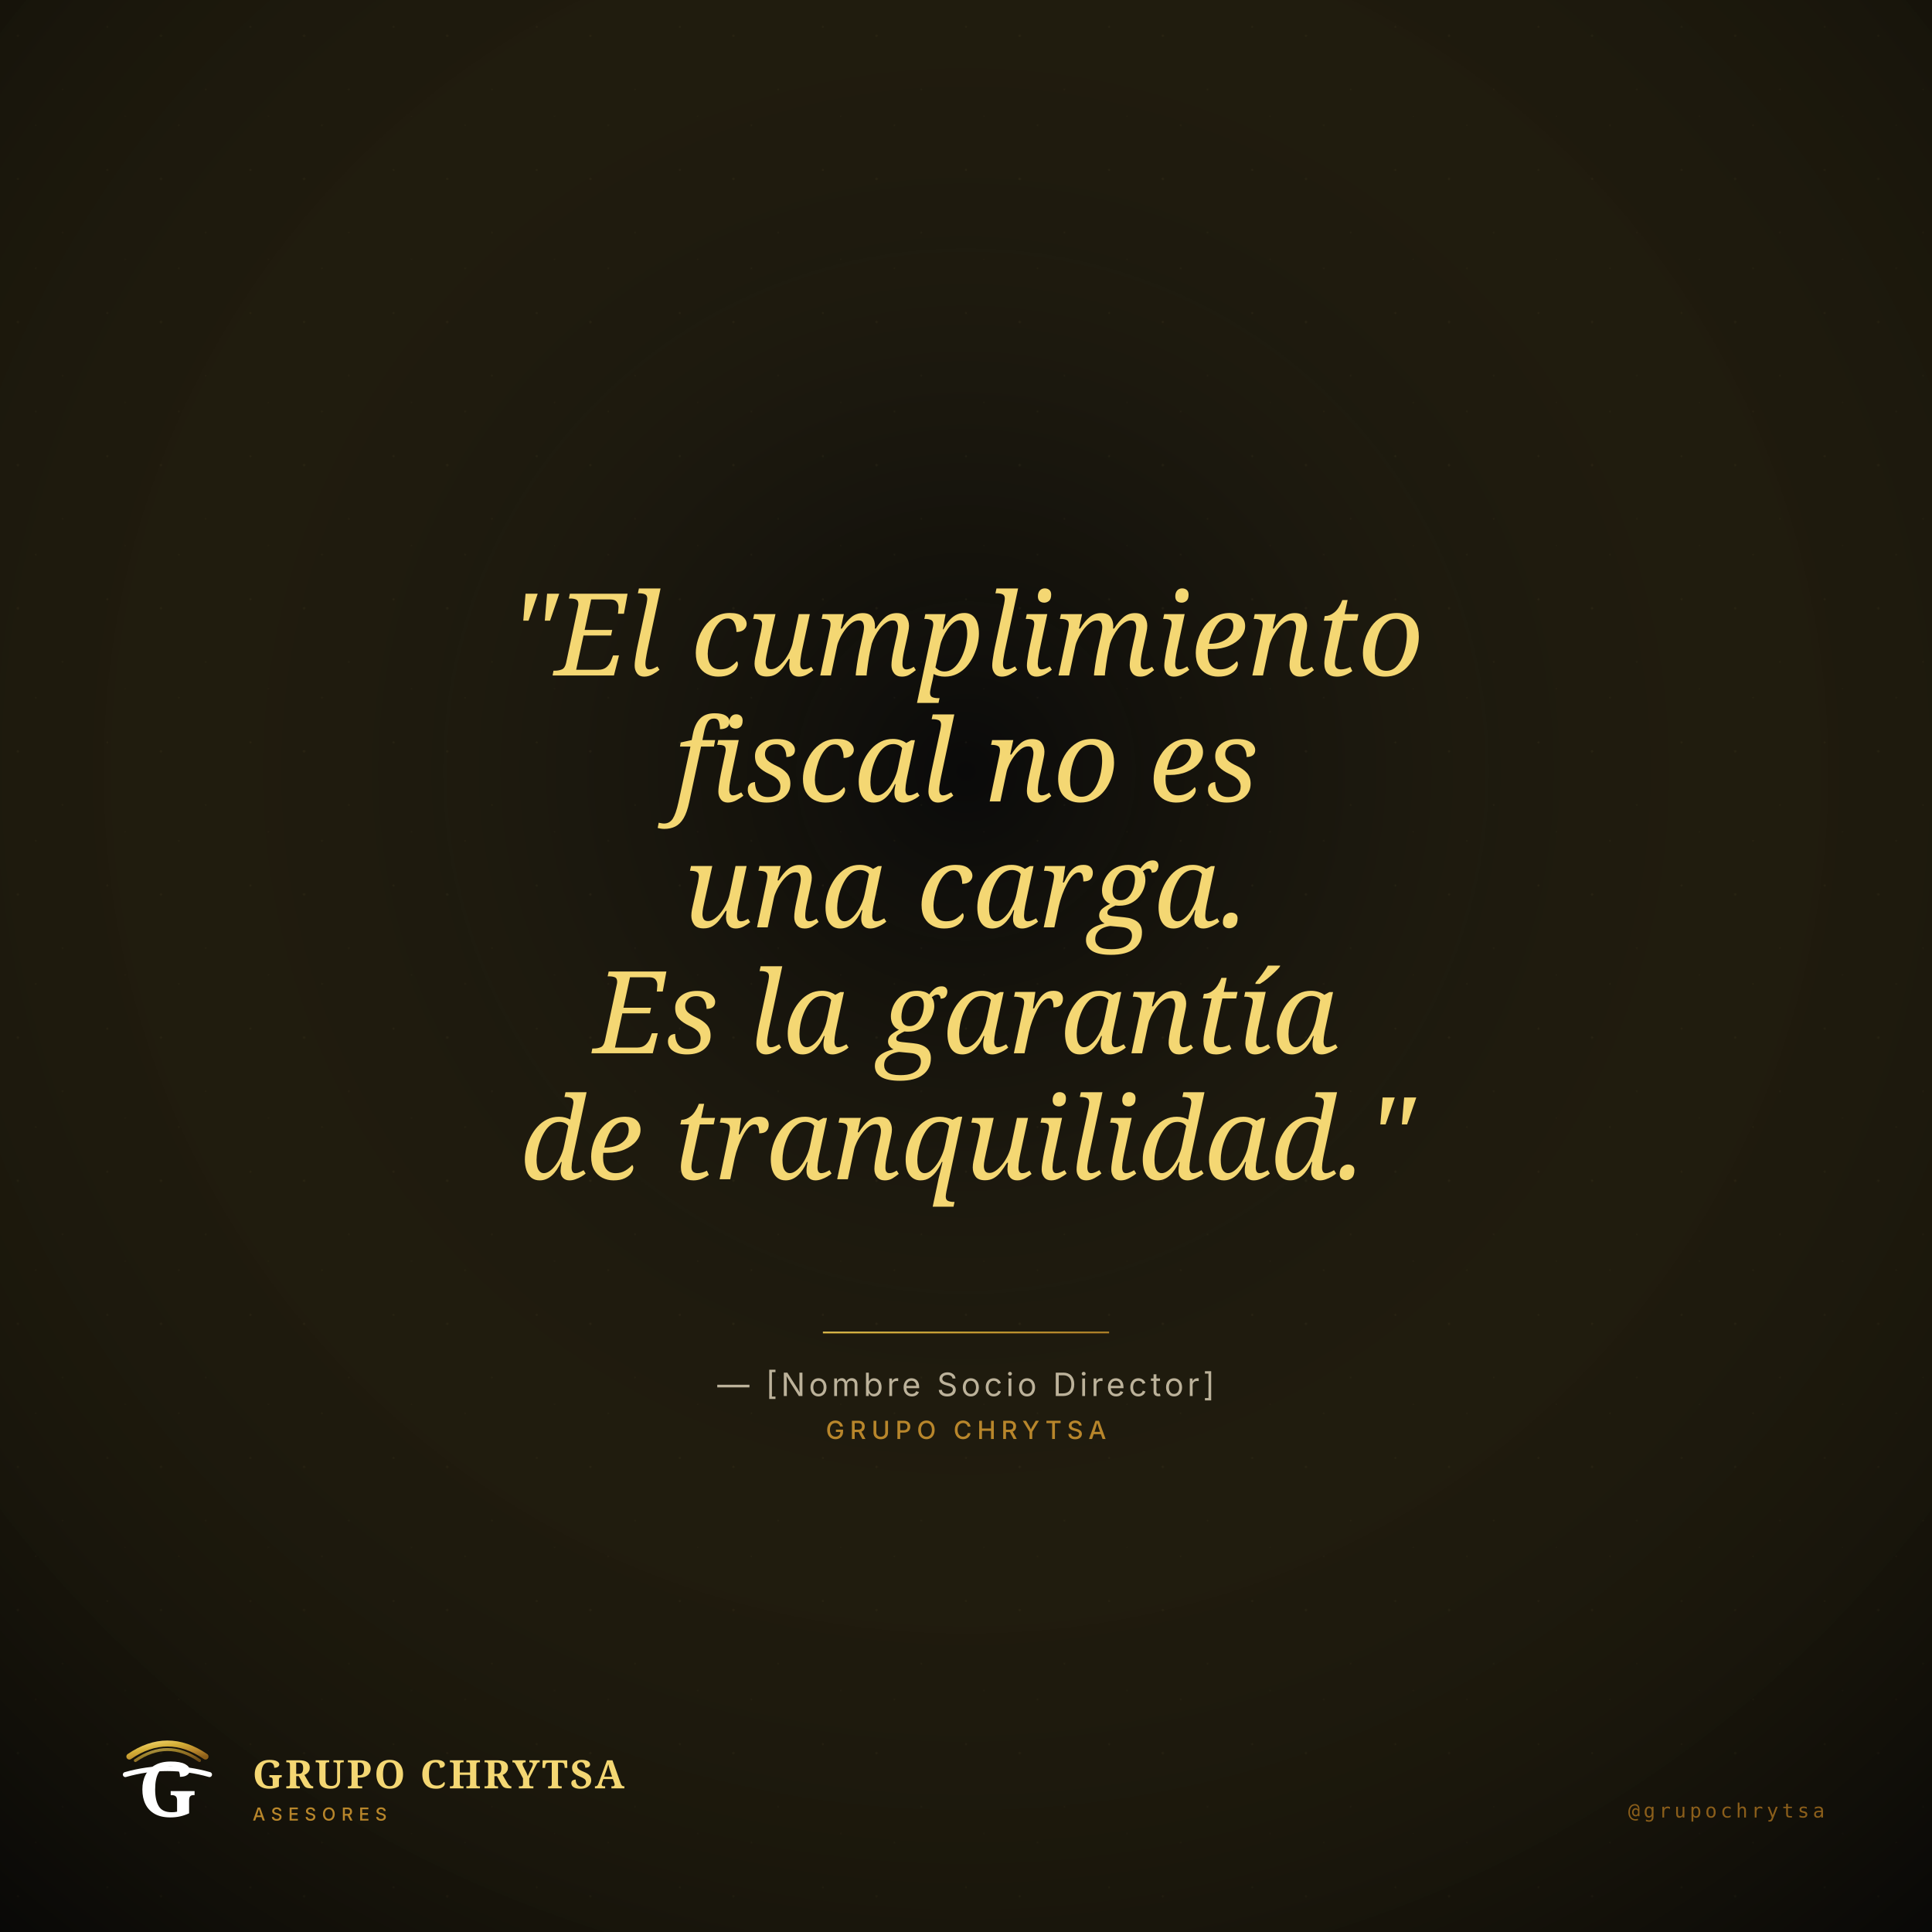
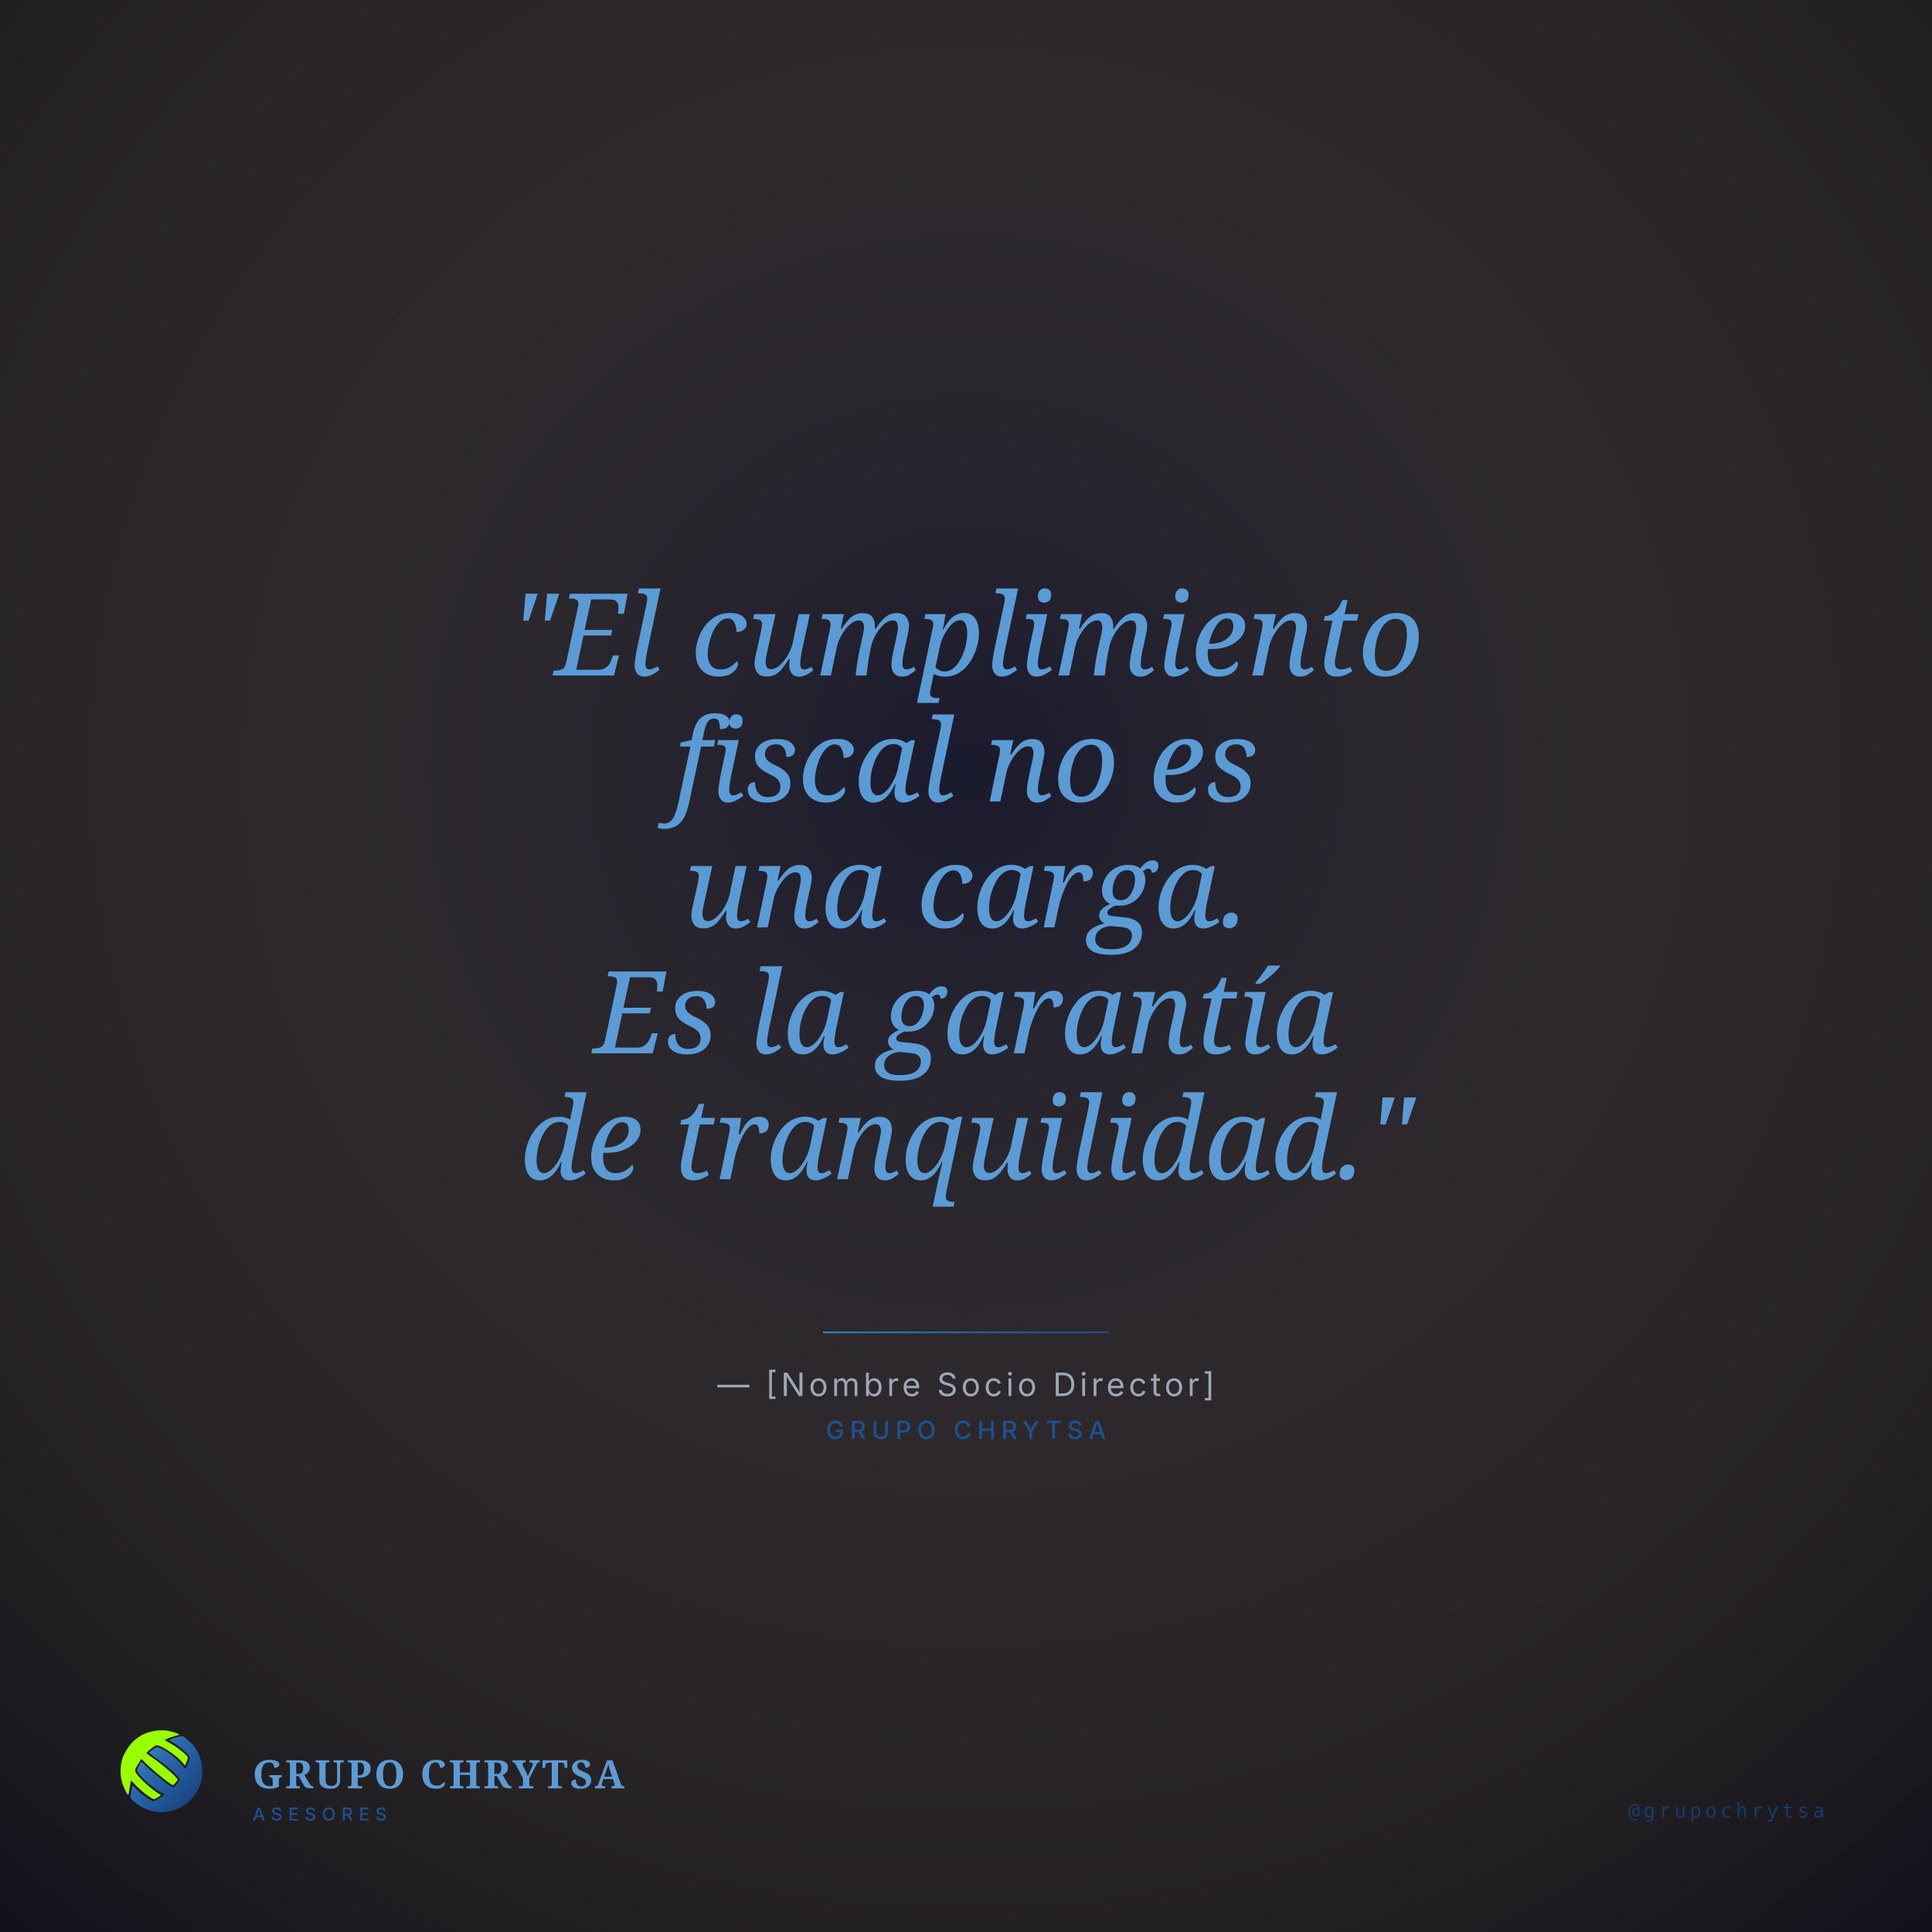
<svg xmlns="http://www.w3.org/2000/svg" viewBox="0 0 1080 1080" width="1080" height="1080" preserveAspectRatio="xMidYMid meet">
  <defs>
    <linearGradient id="g" x1="0" y1="0" x2="1" y2="1">
-       <stop offset="0" stop-color="#F4D773" />
-       <stop offset=".35" stop-color="#D4AF37" />
-       <stop offset=".7" stop-color="#B8862B" />
-       <stop offset="1" stop-color="#8B5E1A" />
+       <stop offset="0" stop-color="#5B9BD5" />
+       <stop offset=".35" stop-color="#2B6CB0" />
+       <stop offset=".7" stop-color="#1E5090" />
+       <stop offset="1" stop-color="#163B6B" />
    </linearGradient>
    <linearGradient id="g2" x1="0" y1="0" x2="0" y2="1">
      <stop offset="0" stop-color="rgba(212,175,55,.18)" />
      <stop offset="1" stop-color="rgba(212,175,55,0)" />
    </linearGradient>
    <radialGradient id="vignette" cx="0.5" cy="0.4" r="0.8">
      <stop offset="0" stop-color="rgba(212,175,55,0)" />
      <stop offset="1" stop-color="rgba(0,0,0,.45)" />
    </radialGradient>
    <pattern id="grain" x="0" y="0" width="80" height="80" patternUnits="userSpaceOnUse">
-       <circle cx="10" cy="20" r=".7" fill="#F4D773" opacity=".06" />
-       <circle cx="35" cy="50" r=".5" fill="#F4D773" opacity=".05" />
-       <circle cx="60" cy="15" r=".6" fill="#F4D773" opacity=".06" />
-       <circle cx="70" cy="65" r=".4" fill="#F4D773" opacity=".04" />
-       <circle cx="20" cy="70" r=".5" fill="#F4D773" opacity=".05" />
+       <circle cx="10" cy="20" r=".7" fill="#5B9BD5" opacity=".06" />
+       <circle cx="35" cy="50" r=".5" fill="#5B9BD5" opacity=".05" />
+       <circle cx="60" cy="15" r=".6" fill="#5B9BD5" opacity=".06" />
+       <circle cx="70" cy="65" r=".4" fill="#5B9BD5" opacity=".04" />
+       <circle cx="20" cy="70" r=".5" fill="#5B9BD5" opacity=".05" />
    </pattern>
+     <clipPath id="crownClip">
+       <circle cx="60" cy="50" r="36" />
+     </clipPath>
    <clipPath id="sphereClip">
-       <circle cx="50" cy="50" r="42" />
+       <circle cx="50" cy="49" r="38" />
    </clipPath>
    <symbol id="sphere" viewBox="0 0 100 100">
-       <circle cx="50" cy="50" r="42" fill="#0A0A0A" />
-       <g clip-path="url(#sphereClip)">
-         <path d="M50 8A42 42 0 0 0 8 50 42 42 0 0 0 50 92Q30 70 30 50Q30 30 50 8Z" fill="url(#g)" />
-         <g transform="skewY(-7)">
-           <rect x="8" y="28" width="84" height="6" fill="url(#g)" />
-           <rect x="8" y="44" width="84" height="6" fill="url(#g)" />
-           <rect x="8" y="60" width="84" height="6" fill="url(#g)" />
-         </g>
+       <g transform="translate(-51.675 4.276) scale(0.4851)">
+         <path d="M251.345 50.640 C253.822 53.458 255.769 56.325 255.673 58.179 C255.453 62.410 249.136 76.693 247.008 79.442 C246.148 79.575 245.165 79.037 244.059 77.820 C241.517 75.279 237.597 69.750 230.472 62.838 C221.170 53.814 204.110 40.495 191.200 36.283 C187.896 35.204 187.478 35.115 184.892 36.834 C181.568 39.044 173.416 45.078 171.540 47.576 L205.705 73.017 C211.892 78.204 232.880 95.329 235.051 103.399 C233.395 106.441 224.599 116.746 222.268 118.671 C213.944 117.692 180.143 87.258 171.311 80.142 C168.649 77.997 165.812 75.046 163.528 72.702 C162.012 71.148 157.916 66.462 155.452 65.792 C147.227 82.271 144.833 81.277 149.304 88.165 C156.833 99.764 172.085 112.243 183.093 120.388 C186.325 122.780 189.862 125.251 193.039 126.948 C195.108 128.054 196.031 128.843 198.236 130.018 C200.172 131.050 201.848 131.741 203.200 133.214 C201.710 135.827 188.789 143.109 186.083 144.596 C181.214 147.272 181.794 148.348 176.395 145.472 C165.723 139.785 152.808 129.681 144.774 121.273 C141.965 118.334 140.502 115.871 137.900 113.974 L134.232 130.500 C133.500 134.733 133.073 138.721 134.093 140.832 C135.250 143.228 145.444 151.732 148.396 153.825 C158.763 161.180 172.261 167.279 187.965 168.846 C222.931 172.337 248.100 156.454 263.865 136.746 C282.999 112.828 286.099 79.914 274.694 52.270 C267.560 34.977 257.387 24.998 243.958 15.098 C239.806 12.036 238.274 12.801 232.690 14.226 C227.686 15.504 215.829 18.821 212.423 20.933 C213.314 21.896 228.857 30.521 237.310 37.373 C241.291 40.598 248.216 47.081 251.345 50.640" fill="url(#g)" />
+         <path d="M134.727 104.159 C135.478 104.595 140.356 110.028 141.472 111.255 C149.894 120.515 167.974 136.296 178.853 141.792 C182.826 143.798 184.690 141.991 188.291 139.856 C190.694 138.431 194.506 136.723 196.025 133.848 L192.819 132.091 C183.785 127.506 163.458 109.601 156.894 102.798 C154.187 99.991 151.006 96.540 148.452 93.462 C138.203 81.114 144.690 80.287 155.617 60.260 C157.598 60.980 158.287 62.130 159.774 63.768 C168.926 73.852 214.420 113.490 221.635 113.948 C223.963 111.812 229.753 105.476 230.677 102.765 C227.398 95.448 206.525 78.781 199.850 73.186 C194.554 68.748 189.064 64.908 183.698 60.770 C180.683 58.445 167.682 50.049 166.321 48.210 C167.976 44.622 181.039 34.708 185.039 32.480 C192.643 28.245 223.149 51.107 228.662 55.805 C233.870 60.245 237.309 63.600 241.612 68.833 C245.038 72.998 244.604 72.615 246.050 73.256 C247.440 69.256 249.378 65.758 250.836 60.898 C251.844 57.539 251.337 56.029 250.239 54.693 C243.468 46.453 234.910 40.927 226.416 34.491 C215.552 27.513 214.921 27.453 204.151 21.567 C205.465 17.913 231.031 11.264 233.945 10.448 C231.373 6.165 213.209 2.457 207.740 1.716 C196.301 0.168 186.004 1.259 176.140 3.755 C148.825 10.667 131.518 27.636 119.889 51.735 C111.770 68.560 111.178 94.019 117.106 110.846 C119.173 116.712 125.110 131.777 129.018 133.970 C129.499 133.181 130.232 129.482 130.506 128.367 C130.897 126.103 131.307 123.775 131.594 121.703 C132.463 115.416 133.548 110.244 134.727 104.159" fill="#99FF00" />
      </g>
    </symbol>
    <symbol id="crown" viewBox="0 0 120 100">
-       <path d="M 22 32 Q 60 6 98 32" fill="none" stroke="url(#g)" stroke-width="6" stroke-linecap="round" />
-       <path d="M 28 36 Q 60 14 92 36" fill="none" stroke="url(#g)" stroke-width="3" stroke-linecap="round" opacity=".7" />
-       <path d="M 18 50 Q 60 38 102 50" fill="none" stroke="#FFFFFF" stroke-width="5" stroke-linecap="round" />
-       <text x="60" y="92" text-anchor="middle" font-family="Cinzel,Georgia,serif" font-weight="700" font-size="76" fill="#FFFFFF">G</text>
+       <g transform="translate(-41.675 5.276) scale(0.4851)">
+         <path d="M251.345 50.640 C253.822 53.458 255.769 56.325 255.673 58.179 C255.453 62.410 249.136 76.693 247.008 79.442 C246.148 79.575 245.165 79.037 244.059 77.820 C241.517 75.279 237.597 69.750 230.472 62.838 C221.170 53.814 204.110 40.495 191.200 36.283 C187.896 35.204 187.478 35.115 184.892 36.834 C181.568 39.044 173.416 45.078 171.540 47.576 L205.705 73.017 C211.892 78.204 232.880 95.329 235.051 103.399 C233.395 106.441 224.599 116.746 222.268 118.671 C213.944 117.692 180.143 87.258 171.311 80.142 C168.649 77.997 165.812 75.046 163.528 72.702 C162.012 71.148 157.916 66.462 155.452 65.792 C147.227 82.271 144.833 81.277 149.304 88.165 C156.833 99.764 172.085 112.243 183.093 120.388 C186.325 122.780 189.862 125.251 193.039 126.948 C195.108 128.054 196.031 128.843 198.236 130.018 C200.172 131.050 201.848 131.741 203.200 133.214 C201.710 135.827 188.789 143.109 186.083 144.596 C181.214 147.272 181.794 148.348 176.395 145.472 C165.723 139.785 152.808 129.681 144.774 121.273 C141.965 118.334 140.502 115.871 137.900 113.974 L134.232 130.500 C133.500 134.733 133.073 138.721 134.093 140.832 C135.250 143.228 145.444 151.732 148.396 153.825 C158.763 161.180 172.261 167.279 187.965 168.846 C222.931 172.337 248.100 156.454 263.865 136.746 C282.999 112.828 286.099 79.914 274.694 52.270 C267.560 34.977 257.387 24.998 243.958 15.098 C239.806 12.036 238.274 12.801 232.690 14.226 C227.686 15.504 215.829 18.821 212.423 20.933 C213.314 21.896 228.857 30.521 237.310 37.373 C241.291 40.598 248.216 47.081 251.345 50.640" fill="url(#g)" />
+         <path d="M134.727 104.159 C135.478 104.595 140.356 110.028 141.472 111.255 C149.894 120.515 167.974 136.296 178.853 141.792 C182.826 143.798 184.690 141.991 188.291 139.856 C190.694 138.431 194.506 136.723 196.025 133.848 L192.819 132.091 C183.785 127.506 163.458 109.601 156.894 102.798 C154.187 99.991 151.006 96.540 148.452 93.462 C138.203 81.114 144.690 80.287 155.617 60.260 C157.598 60.980 158.287 62.130 159.774 63.768 C168.926 73.852 214.420 113.490 221.635 113.948 C223.963 111.812 229.753 105.476 230.677 102.765 C227.398 95.448 206.525 78.781 199.850 73.186 C194.554 68.748 189.064 64.908 183.698 60.770 C180.683 58.445 167.682 50.049 166.321 48.210 C167.976 44.622 181.039 34.708 185.039 32.480 C192.643 28.245 223.149 51.107 228.662 55.805 C233.870 60.245 237.309 63.600 241.612 68.833 C245.038 72.998 244.604 72.615 246.050 73.256 C247.440 69.256 249.378 65.758 250.836 60.898 C251.844 57.539 251.337 56.029 250.239 54.693 C243.468 46.453 234.910 40.927 226.416 34.491 C215.552 27.513 214.921 27.453 204.151 21.567 C205.465 17.913 231.031 11.264 233.945 10.448 C231.373 6.165 213.209 2.457 207.740 1.716 C196.301 0.168 186.004 1.259 176.140 3.755 C148.825 10.667 131.518 27.636 119.889 51.735 C111.770 68.560 111.178 94.019 117.106 110.846 C119.173 116.712 125.110 131.777 129.018 133.970 C129.499 133.181 130.232 129.482 130.506 128.367 C130.897 126.103 131.307 123.775 131.594 121.703 C132.463 115.416 133.548 110.244 134.727 104.159" fill="#99FF00" />
+       </g>
    </symbol>
  </defs>
-   <rect id="bg" width="1080" height="1080" fill="#0A0A0A" />
+   <rect id="bg" width="1080" height="1080" fill="#1A1A2E" />
  <rect width="1080" height="1080" fill="url(#grain)" opacity=".7" />
  <rect width="1080" height="1080" fill="url(#vignette)" />
-   <g id="headline" font-family="Cormorant Garamond,Georgia,serif" font-style="italic" font-weight="500" fill="#F4D773" text-anchor="middle">
+   <g id="headline" font-family="Cormorant Garamond,Georgia,serif" font-style="italic" font-weight="500" fill="#5B9BD5" text-anchor="middle">
    <text x="540" y="377.6" font-size="64">"El cumplimiento</text>
    <text x="540" y="448" font-size="64">fiscal no es</text>
    <text x="540" y="518.4" font-size="64">una carga.</text>
    <text x="540" y="588.8" font-size="64">Es la garantía</text>
    <text x="540" y="659.2" font-size="64">de tranquilidad."</text>
  </g>
  <g id="attribution" transform="translate(540,744.4)">
    <rect x="-80" y="0" width="160" height="1" fill="url(#g)" />
-     <text x="0" y="36" text-anchor="middle" font-family="Inter,Arial,sans-serif" font-size="18" fill="#bcb29a" letter-spacing="2">— [Nombre Socio Director]</text>
-     <text x="0" y="60" text-anchor="middle" font-family="Inter,Arial,sans-serif" font-weight="500" font-size="14" fill="#B8862B" letter-spacing="3">GRUPO CHRYTSA</text>
+     <text x="0" y="36" text-anchor="middle" font-family="Inter,Arial,sans-serif" font-size="18" fill="#9CA8B8" letter-spacing="2">— [Nombre Socio Director]</text>
+     <text x="0" y="60" text-anchor="middle" font-family="Inter,Arial,sans-serif" font-weight="500" font-size="14" fill="#1E5090" letter-spacing="3">GRUPO CHRYTSA</text>
  </g>
  <g id="logo">
    <use href="#crown" x="60" y="964" width="67.2" height="56" />
-     <text x="141.2" y="999.7" font-family="Cinzel,Georgia,serif" font-weight="600" font-size="22" fill="#F4D773" letter-spacing="1.32">GRUPO CHRYTSA</text>
-     <text x="141.2" y="1017.7" font-family="Inter,Arial,sans-serif" font-weight="500" font-size="10" fill="#B8862B" letter-spacing="3.2">ASESORES</text>
-     <text x="1020" y="1016" text-anchor="end" font-family="JetBrains Mono,monospace" font-size="11" fill="#8B5E1A" letter-spacing="1.98">@grupochrytsa</text>
+     <text x="141.2" y="999.7" font-family="Cinzel,Georgia,serif" font-weight="600" font-size="22" fill="#5B9BD5" letter-spacing="1.32">GRUPO CHRYTSA</text>
+     <text x="141.2" y="1017.7" font-family="Inter,Arial,sans-serif" font-weight="500" font-size="10" fill="#1E5090" letter-spacing="3.2">ASESORES</text>
+     <text x="1020" y="1016" text-anchor="end" font-family="JetBrains Mono,monospace" font-size="11" fill="#163B6B" letter-spacing="1.98">@grupochrytsa</text>
  </g>
</svg>
